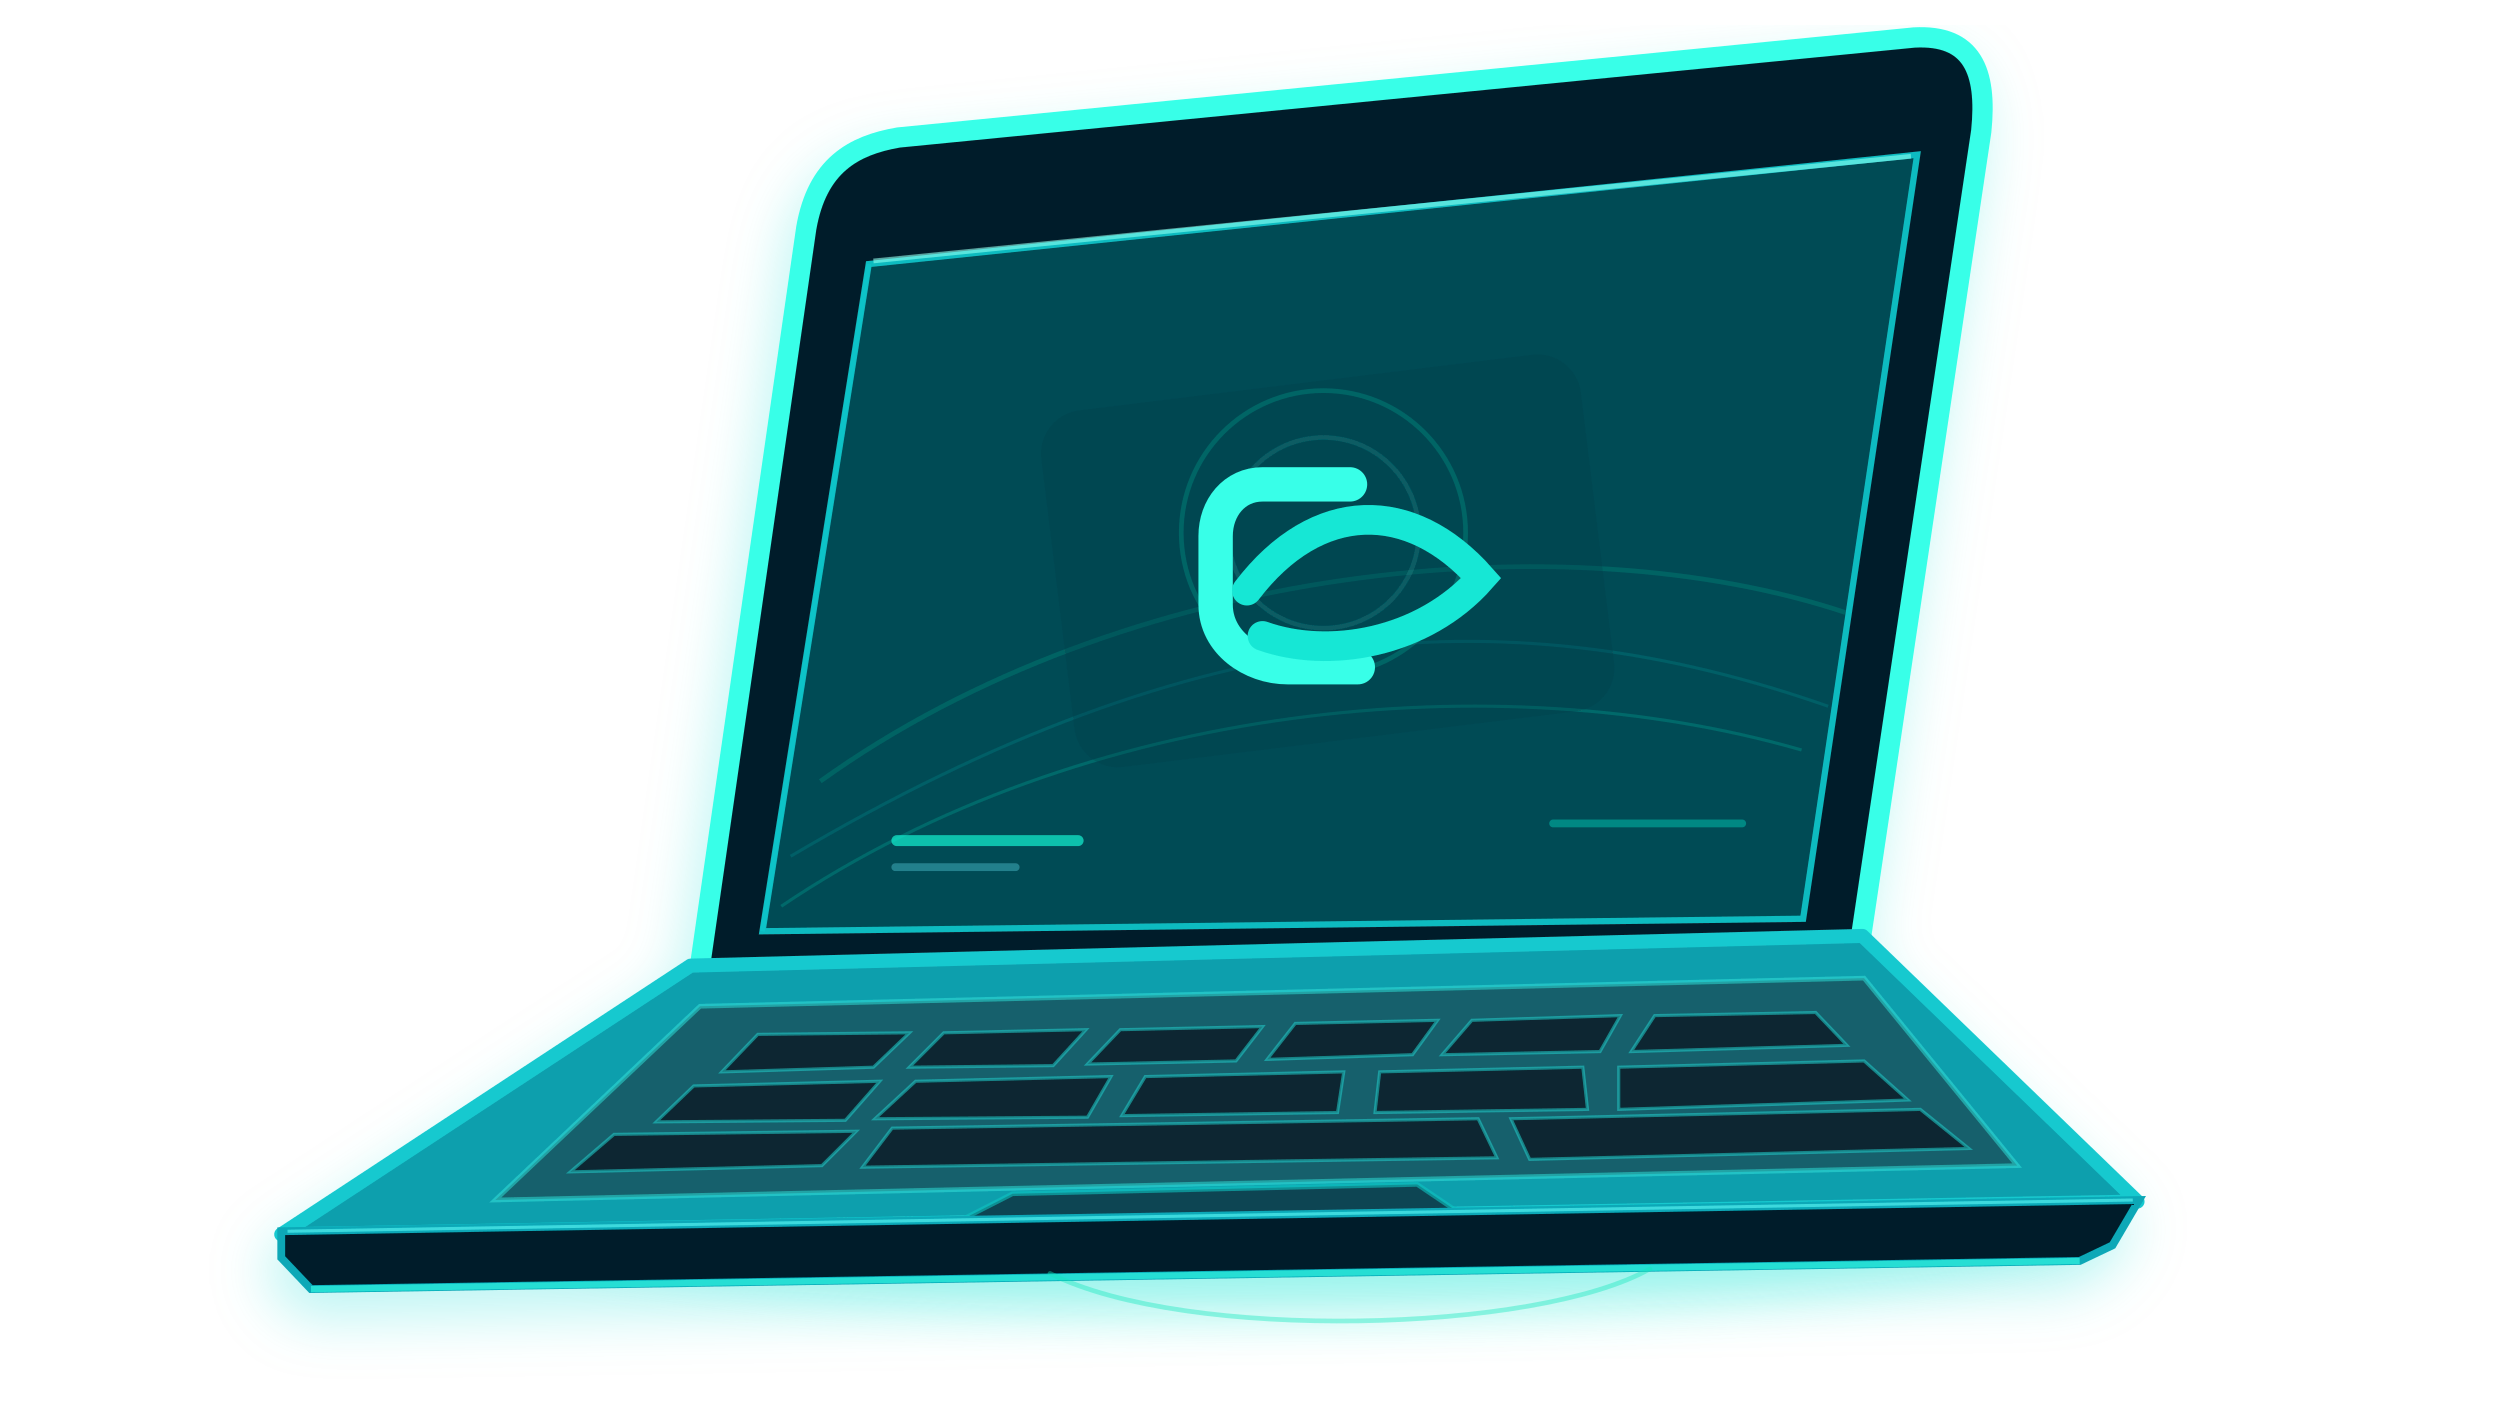
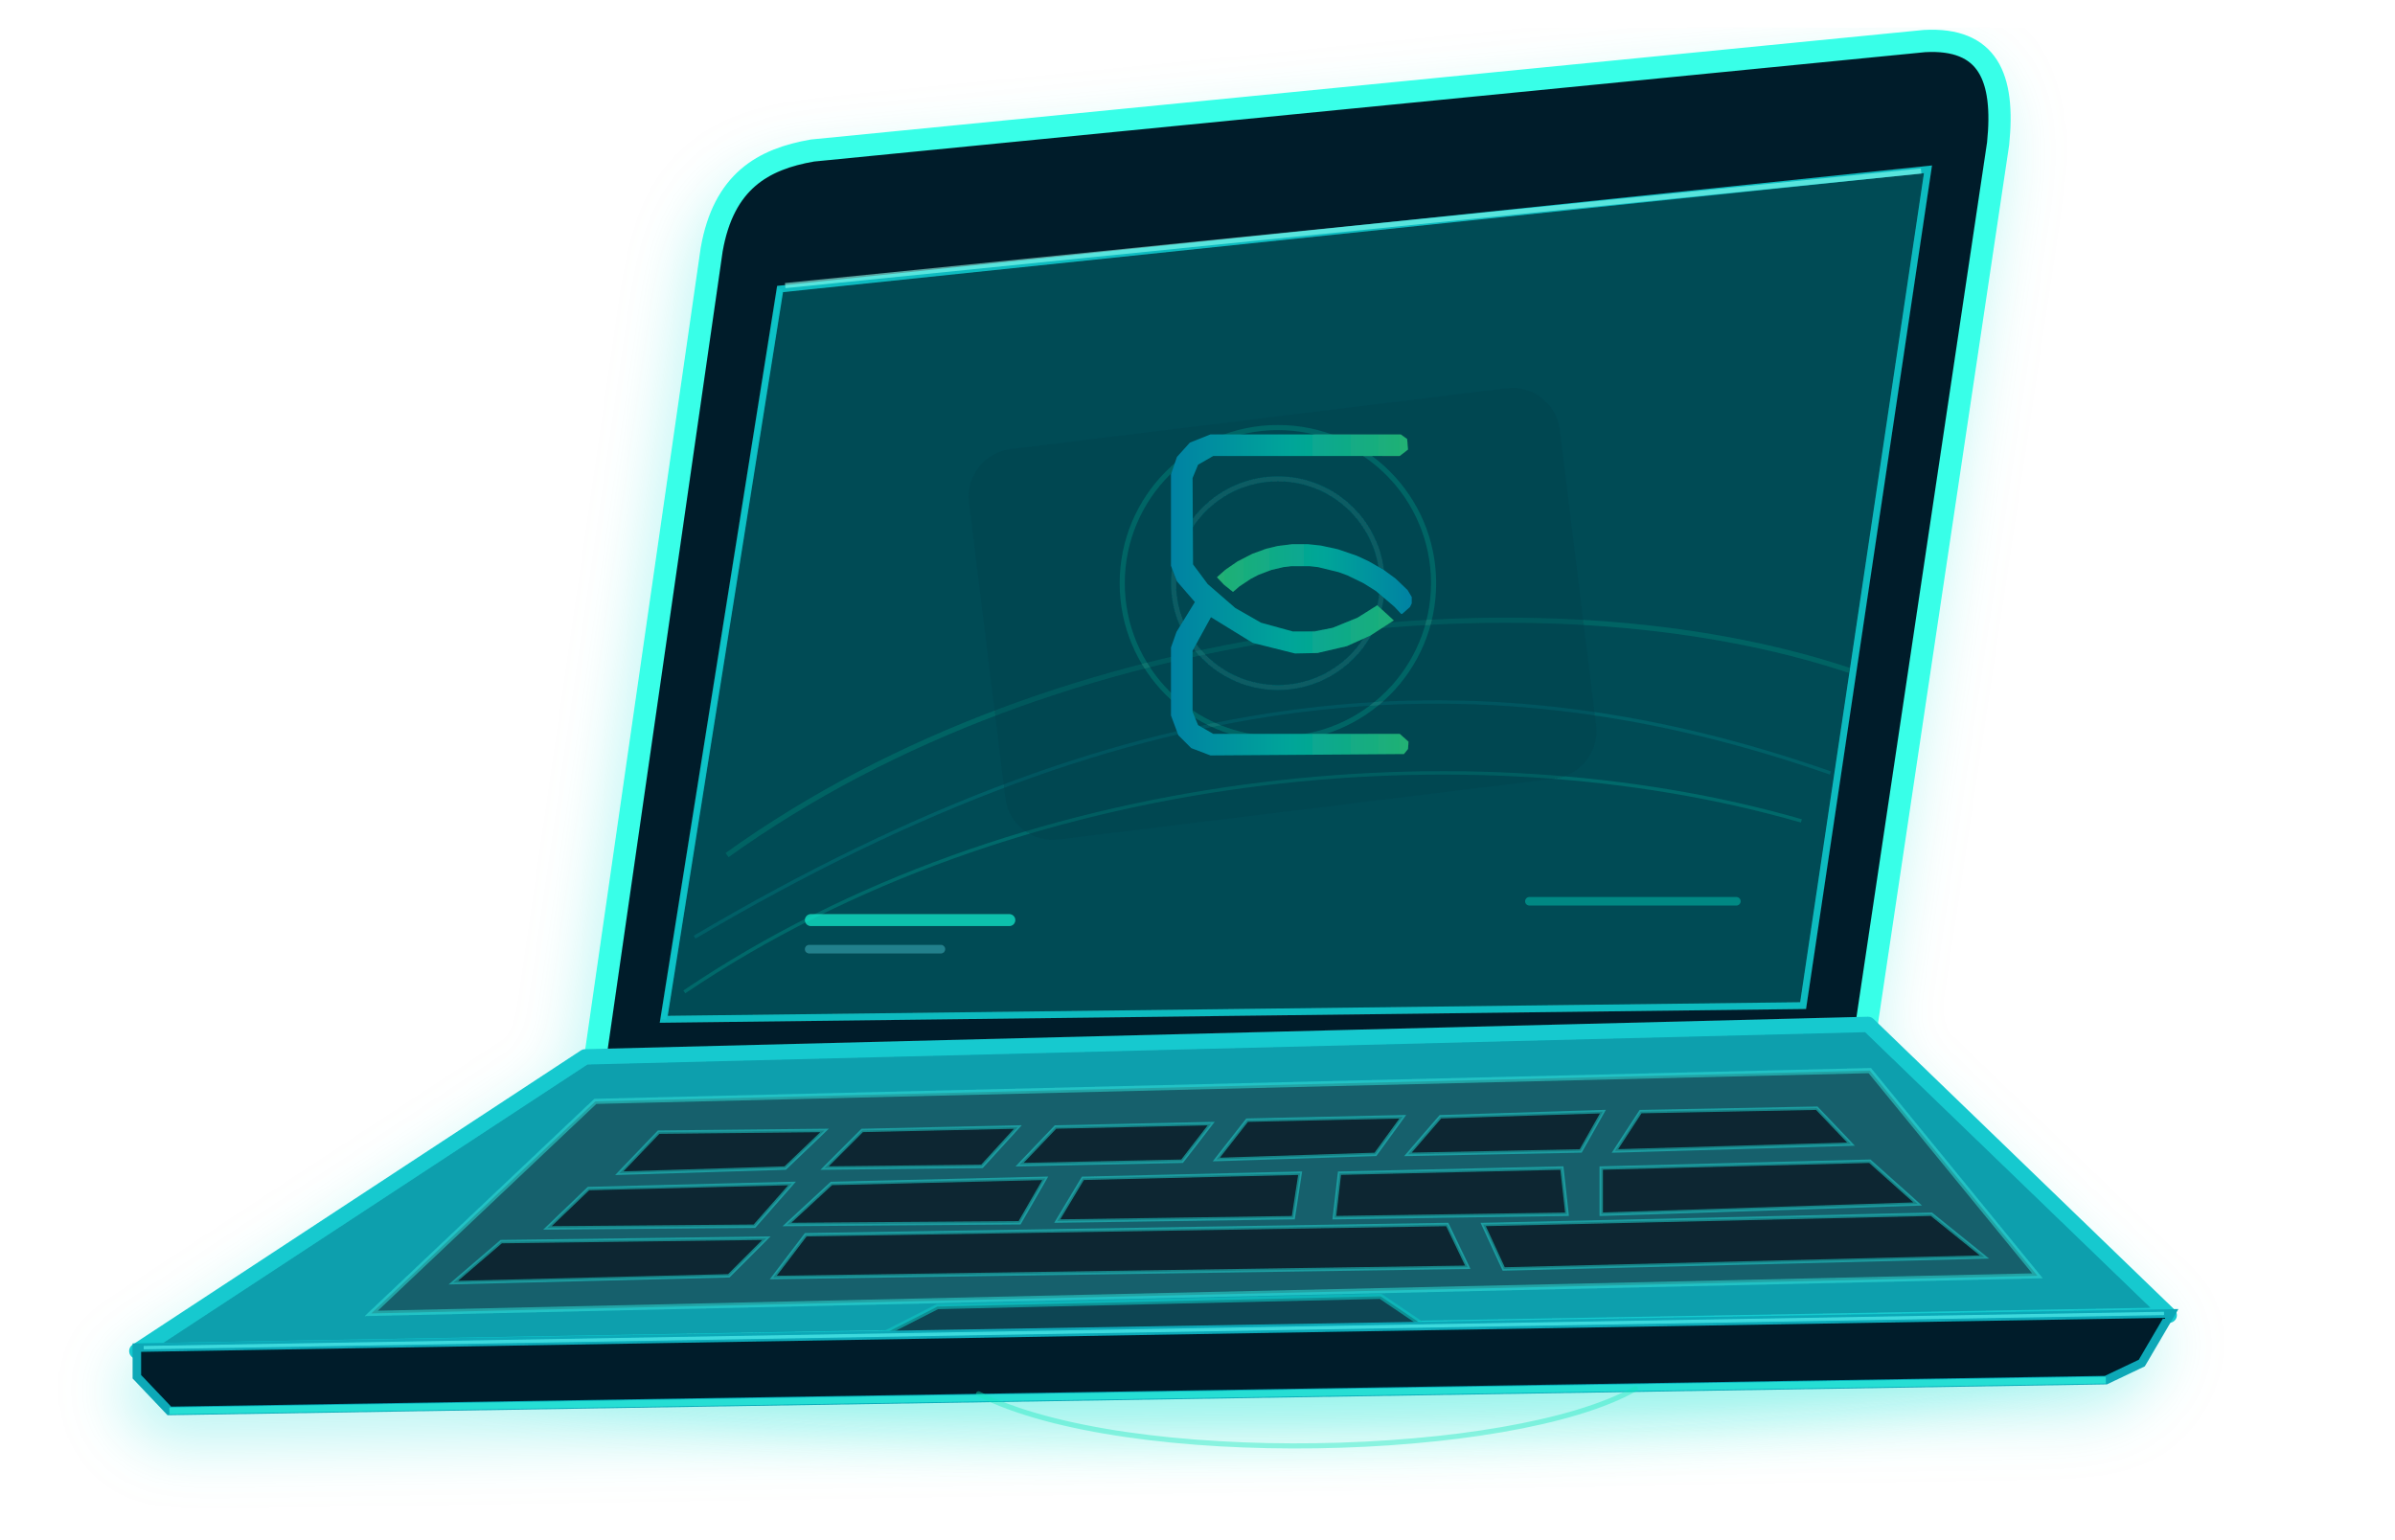
- <svg xmlns="http://www.w3.org/2000/svg" width="1920" height="1080" viewBox="0 0 1400 900" fill="none">
+ <svg xmlns="http://www.w3.org/2000/svg" width="1400" height="900" viewBox="0 0 1400 900" fill="none">
  <defs>
    <linearGradient id="glass" x1="210" y1="130" x2="965" y2="630">
      <stop stop-color="#034B55" />
      <stop offset=".54" stop-color="#052934" />
      <stop offset="1" stop-color="#03131E" />
    </linearGradient>
    <linearGradient id="rim" x1="160" y1="115" x2="975" y2="638">
      <stop stop-color="#38FFE8" />
      <stop offset=".35" stop-color="#10EACC" />
      <stop offset="1" stop-color="#0086A7" />
    </linearGradient>
    <linearGradient id="base" x1="275" y1="632" x2="1061" y2="794">
      <stop stop-color="#0D9FAD" />
      <stop offset=".43" stop-color="#073E50" />
      <stop offset="1" stop-color="#041723" />
    </linearGradient>
    <linearGradient id="keyboard" x1="406" y1="653" x2="947" y2="757">
      <stop stop-color="#12616C" />
      <stop offset="1" stop-color="#07313F" />
    </linearGradient>
    <radialGradient id="shine" cx="0" cy="0" r="1" gradientTransform="translate(656 620) rotate(90) scale(320 600)">
      <stop stop-color="#2DFFE5" stop-opacity=".35" />
      <stop offset="1" stop-color="#2DFFE5" stop-opacity="0" />
    </radialGradient>
    <filter id="glow" x="-50%" y="-50%" width="200%" height="200%">
      <feGaussianBlur stdDeviation="16" />
    </filter>
    <filter id="shadow" x="-50%" y="-50%" width="200%" height="200%">
      <feDropShadow dx="-6" dy="16" stdDeviation="18" flood-color="#00D8D0" flood-opacity=".26" />
    </filter>
  </defs>
  <ellipse cx="731" cy="778" rx="502" ry="63" fill="#0BF1CF" opacity=".23" filter="url(#glow)" />
  <g filter="url(#shadow)">
    <path d="M346 632L416 146C423 106 446 93 475 88L1125 24C1162 22 1172 45 1168 84L1088 620L346 632Z" fill="#061D2A" stroke="url(#rim)" stroke-width="13" stroke-linejoin="round" />
    <path d="M388 596L456 169L1127 99L1054 588L388 596Z" fill="url(#glass)" stroke="#0CBBC0" stroke-width="4" />
    <path d="M388 596L456 169L1127 99L1054 588L388 596Z" fill="url(#shine)" />
    <path d="M459 167L1123 100" stroke="#8CFFF0" stroke-width="3" opacity=".6" />
    <path d="M456 169L388 596" stroke="#0EC3C8" stroke-width="3" />
    <path d="M400 580C594 449 859 424 1053 480" stroke="#12E0BE" stroke-width="2" opacity=".2" />
    <path d="M406 548C670 392 870 382 1070 452" stroke="#17C7CC" stroke-width="2" opacity=".15" />
    <path d="M425 500C620 360 904 333 1081 392" stroke="#13EAB8" stroke-width="3" opacity=".15" />
    <rect x="563" y="266" width="348" height="230" rx="28" transform="rotate(-7 563 266)" fill="#073A45" opacity=".26" />
    <circle cx="747" cy="341" r="91" stroke="#13F9CC" stroke-width="3" opacity=".17" />
    <circle cx="747" cy="341" r="61" stroke="#18D4D1" stroke-width="3" opacity=".15" />
-     <path d="M708 310H764M708 310C690 310 678 325 678 343V387C678 411 701 427 724 427H769" stroke="url(#rim)" stroke-width="22" stroke-linecap="round" stroke-linejoin="round" />
-     <path d="M698 378C743 319 803 319 848 370C811 412 750 422 708 407" stroke="#18E7D5" stroke-width="19" stroke-linecap="round" />
+     <svg x="684" y="254" width="142" height="188" viewBox="0 0 525 700">
+       <defs>
+         <linearGradient id="envista-body" x1="0" y1="0" x2="1" y2="0">
+           <stop offset="0" stop-color="#0082a3" />
+           <stop offset=".5" stop-color="#00a599" />
+           <stop offset="1" stop-color="#22b173" />
+         </linearGradient>
+         <linearGradient id="envista-eye-top" x1="0" y1="0" x2="1" y2="0">
+           <stop offset="0" stop-color="#22b173" />
+           <stop offset=".55" stop-color="#00a599" />
+           <stop offset="1" stop-color="#0082a3" />
+         </linearGradient>
+       </defs>
+       <path fill="url(#envista-body)" fill-rule="evenodd" d="M 41 18 L 13 49 L 0 87 L 0 286 L 13 320 L 52 365 L 12 430 L 0 464 L 0 612 L 16 655 L 44 683 L 86 699 L 507 696 L 516 685 L 517 669 L 498 652 L 92 652 L 59 633 L 47 604 L 47 471 L 87 398 L 178 454 L 270 477 L 319 476 L 383 461 L 434 438 L 485 405 L 449 372 L 406 399 L 352 421 L 313 429 L 265 429 L 196 410 L 140 378 L 80 326 L 48 283 L 47 95 L 59 66 L 92 47 L 498 47 L 516 33 L 514 10 L 500 0 L 86 0 Z" />
+       <path fill="url(#envista-eye-top)" fill-rule="evenodd" d="M 100 311 L 115 327 L 135 343 L 149 331 L 173 315 L 190 306 L 219 295 L 245 289 L 262 287 L 302 287 L 320 289 L 365 300 L 384 307 L 419 324 L 446 341 L 486 375 L 501 391 L 503 391 L 520 376 L 524 368 L 524 354 L 515 339 L 489 314 L 463 295 L 430 276 L 404 264 L 363 250 L 326 242 L 298 239 L 264 239 L 232 243 L 207 249 L 177 260 L 144 277 L 118 295 Z" />
+     </svg>
    <path d="M474 538H590" stroke="#13F2D1" stroke-width="7" stroke-linecap="round" opacity=".7" />
    <path d="M473 555H550" stroke="#45B5C4" stroke-width="5" stroke-linecap="round" opacity=".5" />
    <path d="M894 527H1015" stroke="#00BAAA" stroke-width="5" stroke-linecap="round" opacity=".55" />
    <path d="M342 618L1092 599L1268 769L80 790L342 618Z" fill="url(#base)" stroke="#17C9CF" stroke-width="9" stroke-linejoin="round" />
    <path d="M348 644L1093 626L1191 746L217 768L348 644Z" fill="url(#keyboard)" stroke="#35E7DE" stroke-opacity=".5" stroke-width="3" />
    <g fill="#0B2631" stroke="#25CDCB" stroke-opacity=".55" stroke-width="2">
      <path d="M385 662L482 661L459 683L362 686Z" />
      <path d="M504 661L595 659L574 682L482 683Z" />
      <path d="M617 659L708 657L691 679L596 681Z" />
      <path d="M729 655L820 653L804 675L711 678Z" />
      <path d="M842 653L937 650L924 673L823 675Z" />
      <path d="M959 650L1062 648L1082 669L944 673Z" />
      <path d="M344 695L463 692L441 717L320 718Z" />
      <path d="M486 692L611 689L596 715L460 716Z" />
      <path d="M633 689L760 686L756 712L618 714Z" />
      <path d="M783 686L913 683L916 710L780 712Z" />
      <path d="M936 683L1093 679L1121 704L936 710Z" />
      <path d="M293 726L448 724L426 746L265 750Z" />
      <path d="M471 722L846 716L858 741L452 747Z" />
      <path d="M867 716L1129 710L1160 735L879 742Z" />
    </g>
    <path d="M548 764L807 758L841 781L499 789L548 764Z" fill="#0A4453" stroke="#0DC5C2" stroke-opacity=".59" stroke-width="3" />
    <path d="M80 788L1269 768L1252 797L1231 807L99 825L80 805Z" fill="#041E2B" stroke="#07A8B7" stroke-width="5" />
    <path d="M99 825L1231 807" stroke="#35FAE3" stroke-width="4" opacity=".65" />
    <path d="M84 788L1265 768" stroke="#4DE9E9" stroke-width="2" opacity=".75" />
  </g>
  <path d="M572 815C659 859 884 853 956 812" stroke="#11E7BC" stroke-width="3" stroke-linecap="round" opacity=".4" />
</svg>
